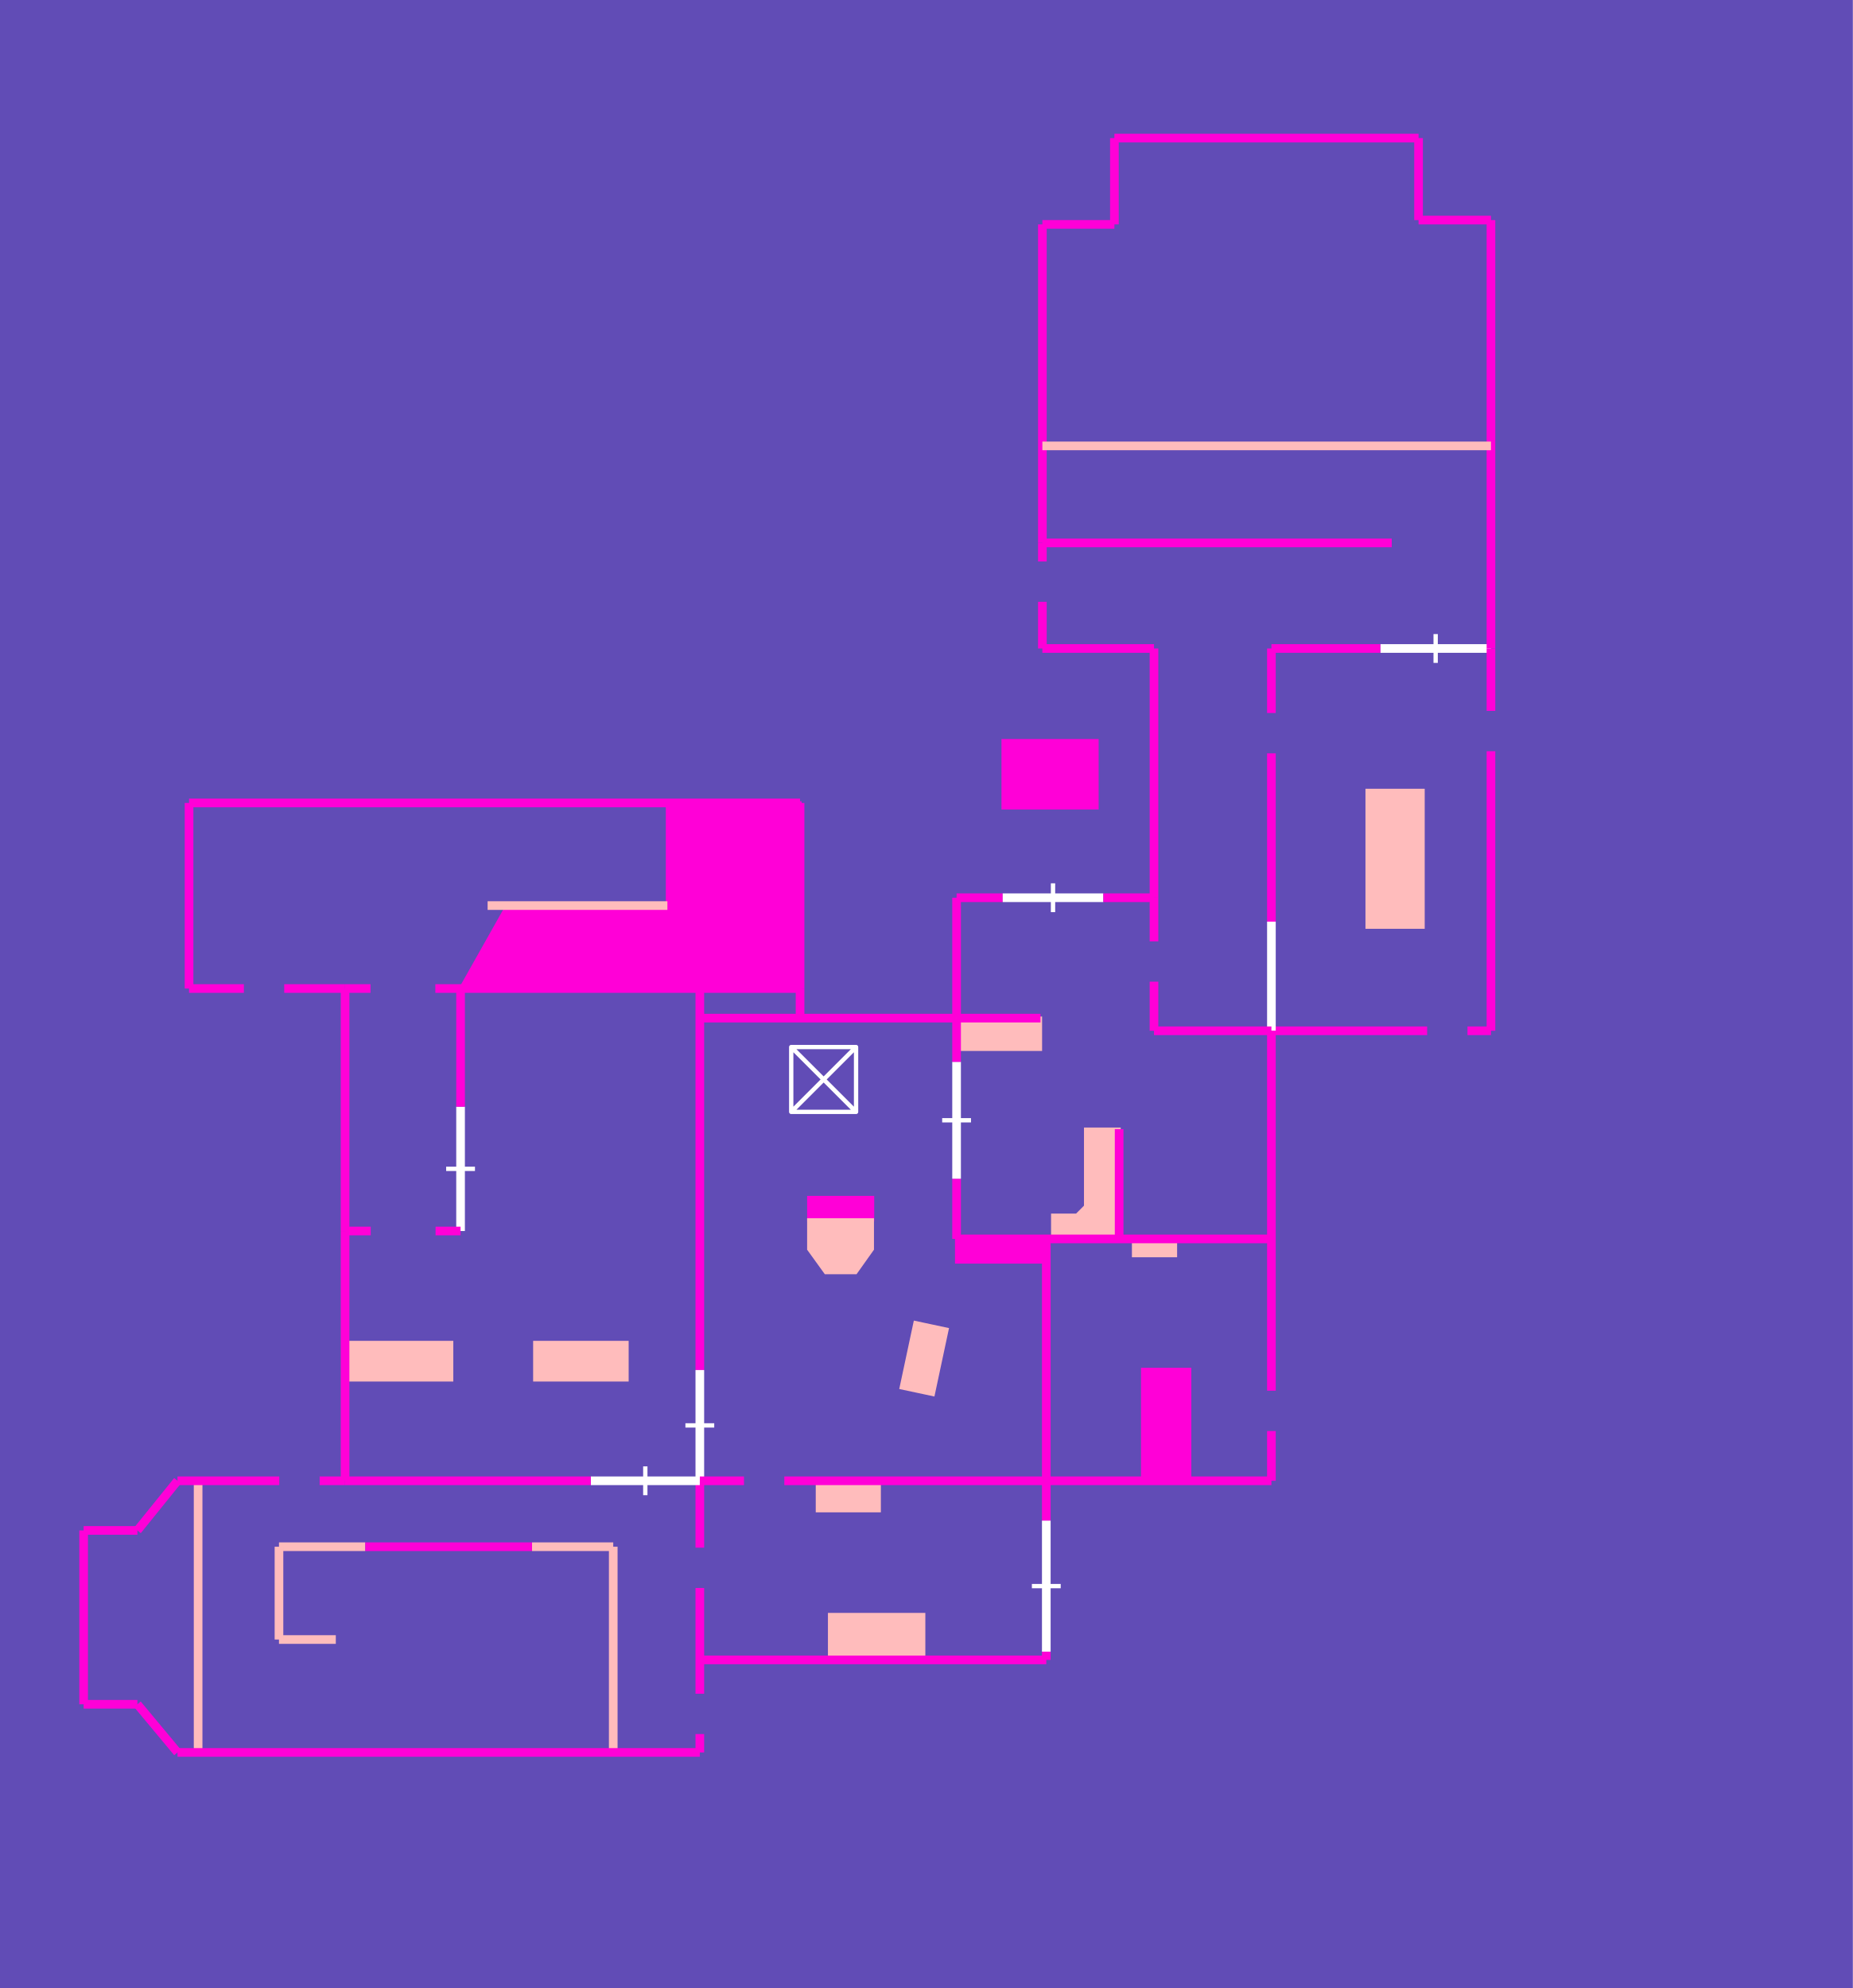
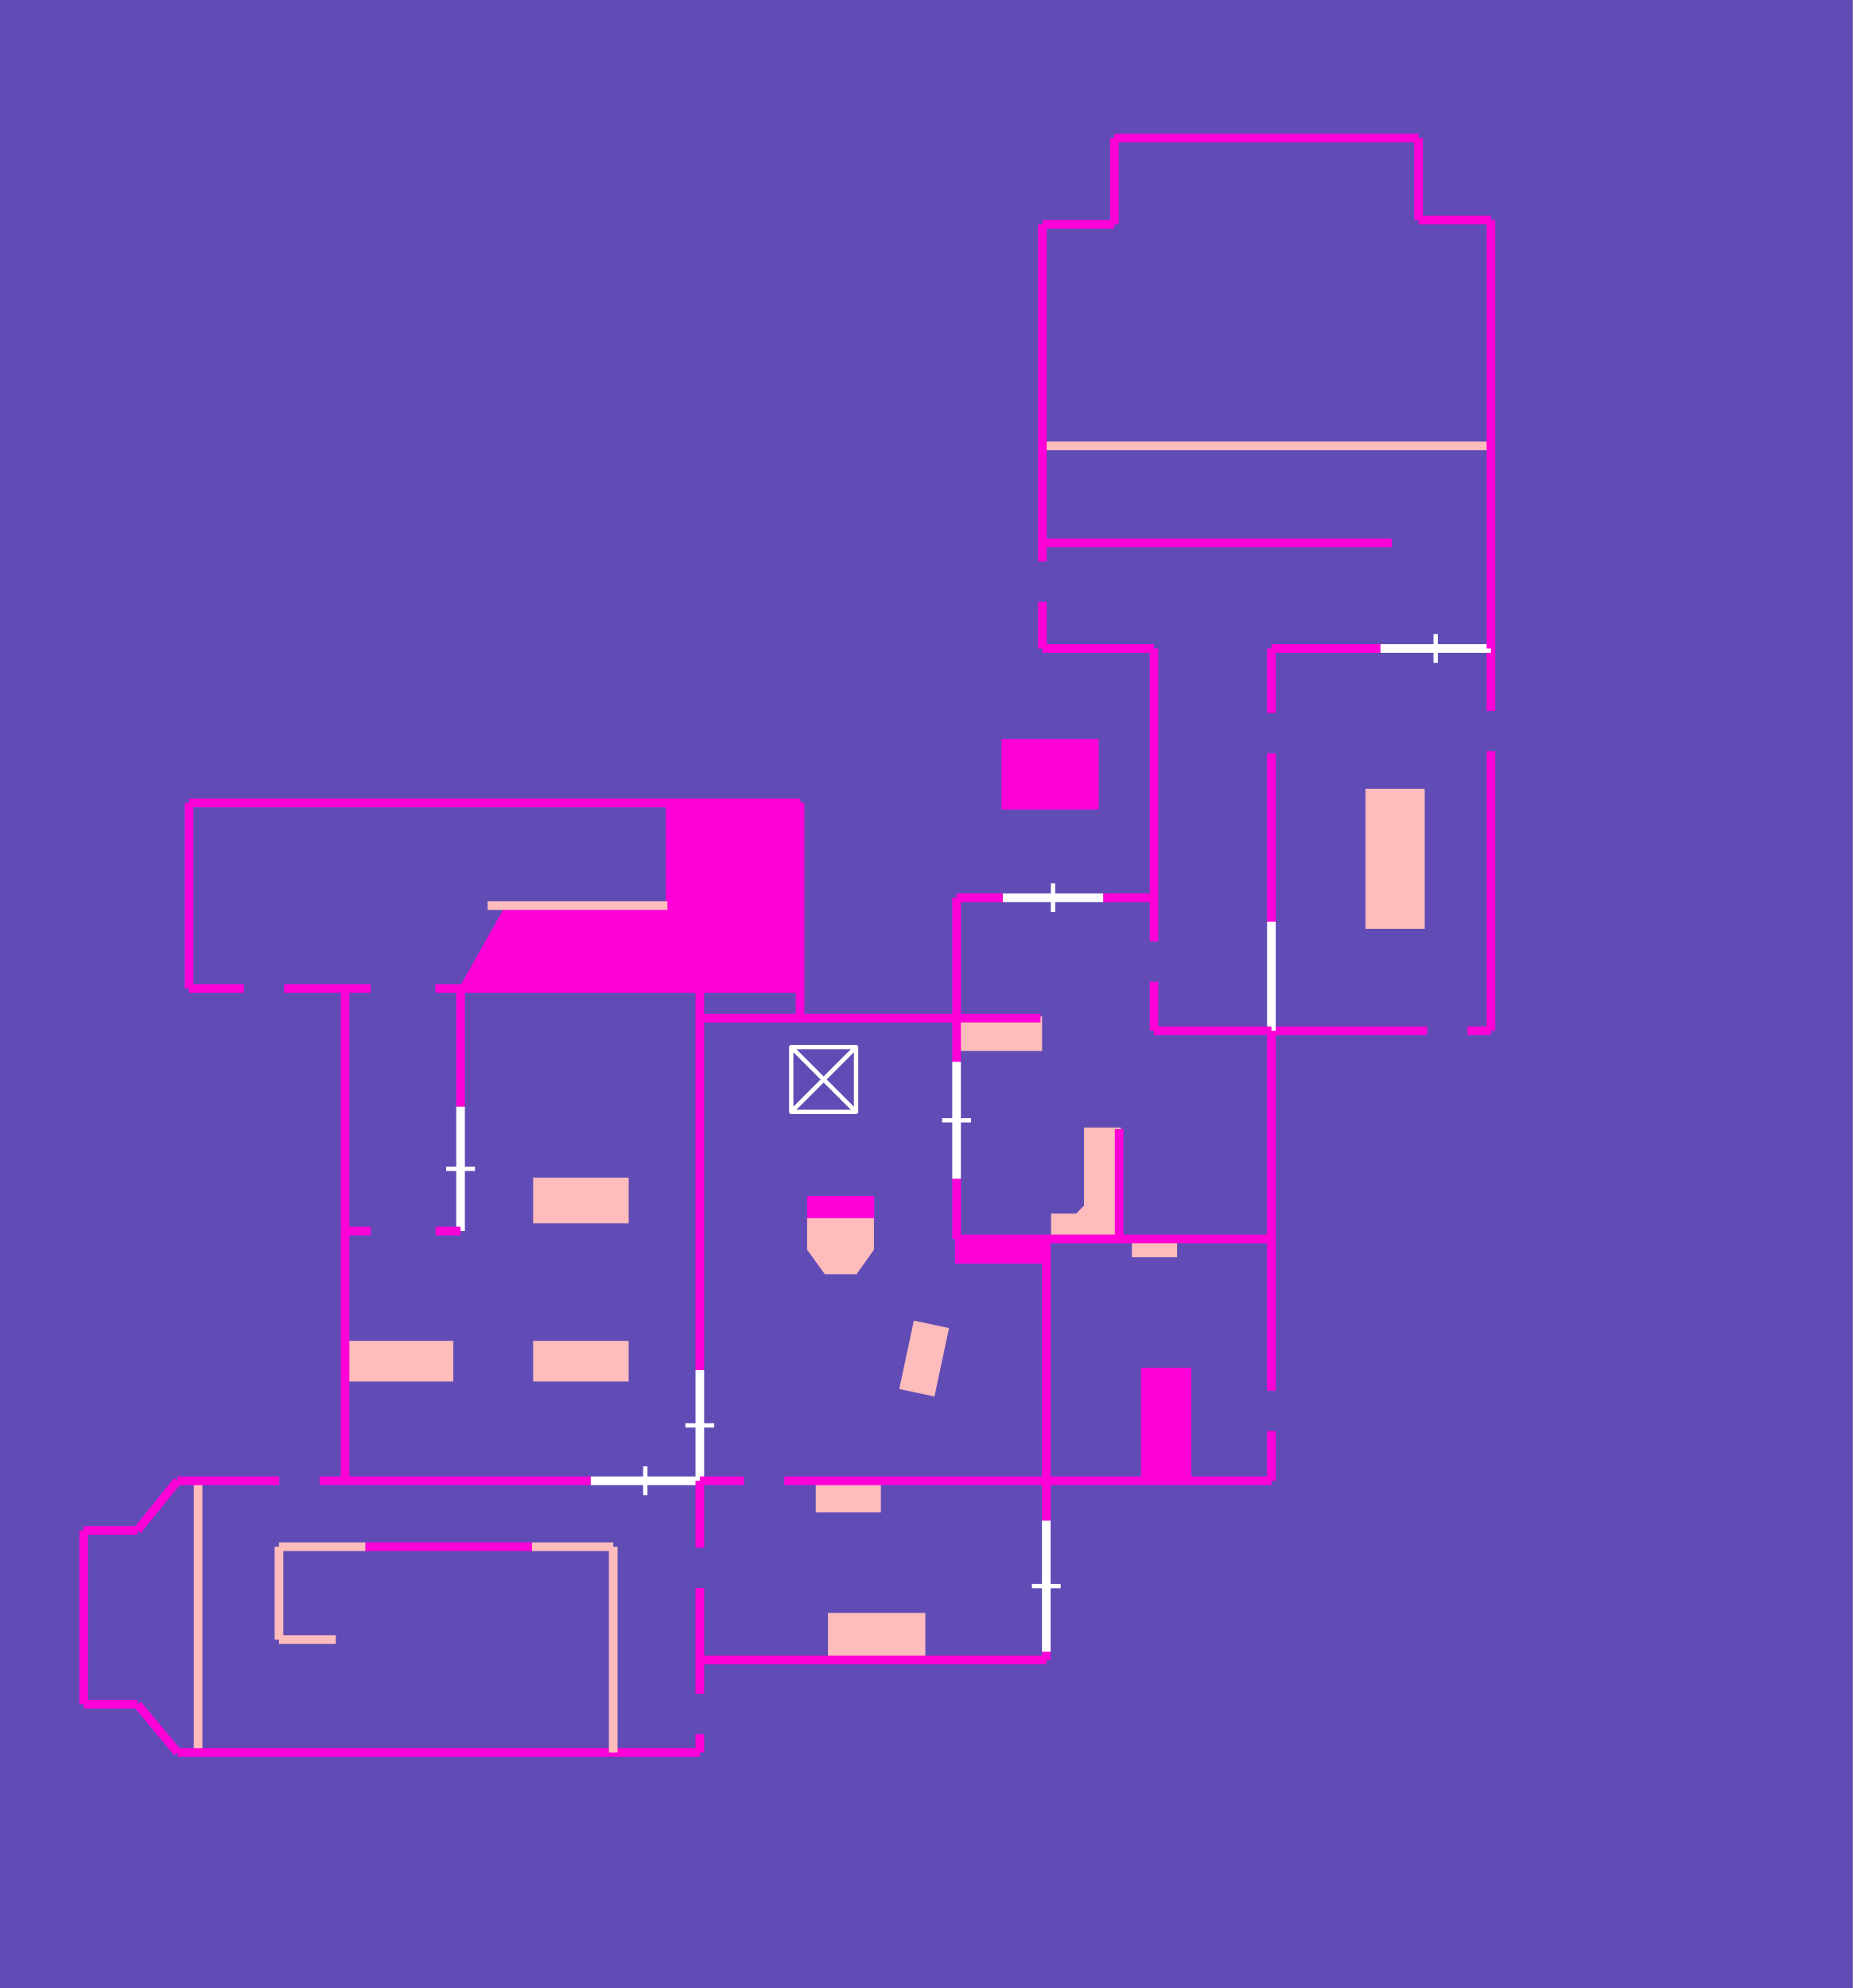
<svg xmlns="http://www.w3.org/2000/svg" viewBox="-93 -270 438 470">
  <rect fill="#614CB6" height="470" width="438" x="-93" y="-270" />
+   <path d="M152.969,21.908 L133.132,21.908 L133.132,29.299 L152.969,29.299 z" fill="#FFBCBC" stroke="#FFBCBC" stroke-width="0.75" transform="scale(1, -1)" />
+   <path d="M174.954,-26.865 L184.888,-26.865 L184.888,-22.903 L174.954,-22.903 z" fill="#FFBCBC" stroke="#FFBCBC" stroke-width="0.75" transform="scale(1, -1)" />
+   <path d="M230.165,83.149 L243.419,83.149 L243.419,50.789 L230.165,50.789 z" fill="#FFBCBC" stroke="#FFBCBC" stroke-width="0.75" transform="scale(1, -1)" />
+   <path d="M125.37,-122.427 L103.095,-122.427 L103.095,-111.694 L125.37,-111.694 z" fill="#FFBCBC" stroke="#FFBCBC" stroke-width="0.75" transform="scale(1, -1)" />
  <path d="M177.102,-80.085 L188.244,-80.085 L188.244,-53.734 L177.102,-53.734 z" fill="#FF00D7" stroke="#FF00D7" stroke-width="0.75" transform="scale(1, -1)" />
+   <path d="M-11.426,-47.376 L13.781,-47.376 L13.781,-56.246 L-11.426,-56.246 z" fill="#FFBCBC" stroke="#FFBCBC" stroke-width="0.75" transform="scale(1, -1)" />
+   <path d="M144.118,94.905 L166.338,94.905 L166.338,78.988 L144.118,78.988 z" fill="#FF00D7" stroke="#FF00D7" stroke-width="0.75" transform="scale(1, -1)" />
+   <path d="M120.021,-58.097 L123.316,-42.656 L130.901,-44.275 L127.606,-59.716 z" fill="#FFBCBC" stroke="#FFBCBC" stroke-width="0.75" transform="scale(1, -1)" />
+   <path d="M98.174,-18.39 L113.285,-18.39 L113.285,-13.107 L98.174,-13.107 z" fill="#FF00D7" stroke="#FF00D7" stroke-width="0.75" transform="scale(1, -1)" />
+   <path d="M33.404,-47.376 L55.236,-47.376 L55.236,-56.246 L33.404,-56.246 z" fill="#FFBCBC" stroke="#FFBCBC" stroke-width="0.75" transform="scale(1, -1)" />
  <path d="M133.132,-28.365 L154.339,-28.365 L154.339,-22.903 L133.132,-22.903 z" fill="#FF00D7" stroke="#FF00D7" stroke-width="0.75" transform="scale(1, -1)" />
-   <path d="M33.404,-47.376 L55.236,-47.376 L55.236,-56.246 L33.404,-56.246 z" fill="#FFBCBC" stroke="#FFBCBC" stroke-width="0.75" transform="scale(1, -1)" />
-   <path d="M125.37,-122.427 L103.095,-122.427 L103.095,-111.694 L125.37,-111.694 z" fill="#FFBCBC" stroke="#FFBCBC" stroke-width="0.75" transform="scale(1, -1)" />
-   <path d="M230.165,83.149 L243.419,83.149 L243.419,50.789 L230.165,50.789 z" fill="#FFBCBC" stroke="#FFBCBC" stroke-width="0.75" transform="scale(1, -1)" />
-   <path d="M98.174,-18.39 L113.285,-18.39 L113.285,-13.107 L98.174,-13.107 z" fill="#FF00D7" stroke="#FF00D7" stroke-width="0.75" transform="scale(1, -1)" />
-   <path d="M144.118,94.905 L166.338,94.905 L166.338,78.988 L144.118,78.988 z" fill="#FF00D7" stroke="#FF00D7" stroke-width="0.75" transform="scale(1, -1)" />
-   <path d="M-11.426,-47.376 L13.781,-47.376 L13.781,-56.246 L-11.426,-56.246 z" fill="#FFBCBC" stroke="#FFBCBC" stroke-width="0.75" transform="scale(1, -1)" />
-   <path d="M152.969,21.908 L133.132,21.908 L133.132,29.299 L152.969,29.299 z" fill="#FFBCBC" stroke="#FFBCBC" stroke-width="0.75" transform="scale(1, -1)" />
-   <path d="M120.021,-58.097 L123.316,-42.656 L130.901,-44.275 L127.606,-59.716 z" fill="#FFBCBC" stroke="#FFBCBC" stroke-width="0.75" transform="scale(1, -1)" />
  <path d="M114.857,-87.169 L100.213,-87.169 L100.213,-80.085 L114.857,-80.085 z" fill="#FFBCBC" stroke="#FFBCBC" stroke-width="0.75" transform="scale(1, -1)" />
-   <path d="M174.954,-26.865 L184.888,-26.865 L184.888,-22.903 L174.954,-22.903 z" fill="#FFBCBC" stroke="#FFBCBC" stroke-width="0.75" transform="scale(1, -1)" />
+   <path d="M55.236,-18.831 L33.404,-18.831 L33.404,-8.787 L55.236,-8.787 z" fill="#FFBCBC" stroke="#FFBCBC" stroke-width="0.75" transform="scale(1, -1)" />
+   <path d="M64.77,80.168 L64.77,55.907 L26.92,55.907 L15.874,36.296 L96.129,36.296 L96.129,80.168 L64.77,80.168 z" fill="#FF00D7" stroke="#FF00D7" stroke-width="0.75" transform="scale(1, -1)" />
+   <path d="M171.557,3.057 L163.623,3.057 L163.623,-15.201 L161.536,-17.288 L155.843,-17.288 L155.843,-22.903 L171.557,-22.903 L171.557,3.057 z" fill="#FFBCBC" stroke="#FFBCBC" stroke-width="0.75" transform="scale(1, -1)" />
  <path d="M113.229,-18.39 L113.229,-25.329 L109.288,-30.876 L102.177,-30.876 L98.174,-25.329 L98.174,-18.39 L113.229,-18.39 z" fill="#FFBCBC" stroke="#FFBCBC" stroke-width="0.75" transform="scale(1, -1)" />
-   <path d="M171.557,3.057 L163.623,3.057 L163.623,-15.201 L161.536,-17.288 L155.843,-17.288 L155.843,-22.903 L171.557,-22.903 L171.557,3.057 z" fill="#FFBCBC" stroke="#FFBCBC" stroke-width="0.75" transform="scale(1, -1)" />
-   <path d="M64.77,80.168 L64.77,55.907 L26.92,55.907 L15.874,36.296 L96.129,36.296 L96.129,80.168 L64.77,80.168 z" fill="#FF00D7" stroke="#FF00D7" stroke-width="0.75" transform="scale(1, -1)" />
  <path d="M94.041,7.13 L109.37,22.459 L94.041,22.459 L109.37,7.13 L94.041,7.13 L94.041,22.459 L109.37,22.459 L109.37,7.13 z" fill="none" stroke="#FFFFFF" stroke-linejoin="round" stroke-width="1.022" transform="scale(1, -1)" />
+   <path d="M154.339,-120.482 L154.339,-89.487 z" fill="none" stroke="#FFFFFF" stroke-width="2.044" transform="scale(1, -1)" />
+   <path d="M157.745,-104.984 L150.933,-104.984 z" fill="none" stroke="#FFFFFF" stroke-width="1.022" transform="scale(1, -1)" />
+   <path d="M133.132,29.299 L152.969,29.299 z" fill="none" stroke="#FF00D7" stroke-width="2.044" transform="scale(1, -1)" />
+   <path d="M133.132,-8.672 L133.132,-22.903 z" fill="none" stroke="#FF00D7" stroke-width="2.044" transform="scale(1, -1)" />
+   <path d="M-60.518,-132.925 L-51.036,-144.308 z" fill="none" stroke="#FF00D7" stroke-width="2.044" transform="scale(1, -1)" />
+   <path d="M133.132,18.965 L133.132,29.299 z" fill="none" stroke="#FF00D7" stroke-width="2.044" transform="scale(1, -1)" />
+   <path d="M171.557,3.057 L171.557,-22.903 z" fill="none" stroke="#FF00D7" stroke-width="2.044" transform="scale(1, -1)" />
+   <path d="M64.77,55.907 L22.268,55.907 z" fill="none" stroke="#FFBCBC" stroke-width="2.044" transform="scale(1, -1)" />
+   <path d="M96.129,80.168 L-48.311,80.168 z" fill="none" stroke="#FF00D7" stroke-width="2.044" transform="scale(1, -1)" />
+   <path d="M179.798,116.687 L179.798,57.76 z" fill="none" stroke="#FF00D7" stroke-width="2.044" transform="scale(1, -1)" />
+   <path d="M167.826,57.76 L144.033,57.76 z" fill="none" stroke="#FFFFFF" stroke-width="2.044" transform="scale(1, -1)" />
+   <path d="M155.929,61.167 L155.929,54.354 z" fill="none" stroke="#FFFFFF" stroke-width="1.022" transform="scale(1, -1)" />
+   <path d="M154.339,-89.487 L154.339,-80.085 z" fill="none" stroke="#FF00D7" stroke-width="2.044" transform="scale(1, -1)" />
+   <path d="M-6.641,-95.671 L32.769,-95.671 z" fill="none" stroke="#FF00D7" stroke-width="2.044" transform="scale(1, -1)" />
+   <path d="M46.66,-80.085 L-11.426,-80.085 z" fill="none" stroke="#FF00D7" stroke-width="2.044" transform="scale(1, -1)" />
+   <path d="M167.826,57.76 L179.798,57.76 z" fill="none" stroke="#FF00D7" stroke-width="2.044" transform="scale(1, -1)" />
+   <path d="M-27.051,-117.614 L-27.051,-95.671 z" fill="none" stroke="#FFBCBC" stroke-width="2.044" transform="scale(1, -1)" />
+   <path d="M207.555,-22.903 L207.555,26.306 z" fill="none" stroke="#FF00D7" stroke-width="2.044" transform="scale(1, -1)" />
+   <path d="M-73.229,-132.925 L-60.518,-132.925 z" fill="none" stroke="#FF00D7" stroke-width="2.044" transform="scale(1, -1)" />
+   <path d="M-11.426,-21.034 L-11.426,-80.085 z" fill="none" stroke="#FF00D7" stroke-width="2.044" transform="scale(1, -1)" />
+   <path d="M144.033,57.76 L133.132,57.76 z" fill="none" stroke="#FF00D7" stroke-width="2.044" transform="scale(1, -1)" />
+   <path d="M15.874,36.296 L15.874,8.361 z" fill="none" stroke="#FF00D7" stroke-width="2.044" transform="scale(1, -1)" />
+   <path d="M153.411,164.581 L259.457,164.581 z" fill="none" stroke="#FFBCBC" stroke-width="2.044" transform="scale(1, -1)" />
+   <path d="M72.434,-53.904 L72.434,-80.085 z" fill="none" stroke="#FFFFFF" stroke-width="2.044" transform="scale(1, -1)" />
+   <path d="M69.028,-66.994 L75.841,-66.994 z" fill="none" stroke="#FFFFFF" stroke-width="1.022" transform="scale(1, -1)" />
+   <path d="M154.339,-22.903 L154.339,-80.085 z" fill="none" stroke="#FF00D7" stroke-width="2.044" transform="scale(1, -1)" />
+   <path d="M259.457,26.306 L259.457,92.399 z" fill="none" stroke="#FF00D7" stroke-width="2.044" transform="scale(1, -1)" />
+   <path d="M259.457,101.937 L259.457,116.687 z" fill="none" stroke="#FF00D7" stroke-width="2.044" transform="scale(1, -1)" />
+   <path d="M96.129,29.299 L96.129,36.296 z" fill="none" stroke="#FF00D7" stroke-width="2.044" transform="scale(1, -1)" />
+   <path d="M-11.426,-21.034 L-11.426,36.296 z" fill="none" stroke="#FF00D7" stroke-width="2.044" transform="scale(1, -1)" />
+   <path d="M72.434,-122.427 L154.339,-122.427 z" fill="none" stroke="#FF00D7" stroke-width="2.044" transform="scale(1, -1)" />
+   <path d="M15.874,36.296 L96.129,36.296 z" fill="none" stroke="#FF00D7" stroke-width="2.044" transform="scale(1, -1)" />
+   <path d="M133.132,57.76 L133.132,29.299 z" fill="none" stroke="#FF00D7" stroke-width="2.044" transform="scale(1, -1)" />
+   <path d="M154.339,-80.085 L92.41,-80.085 z" fill="none" stroke="#FF00D7" stroke-width="2.044" transform="scale(1, -1)" />
+   <path d="M82.872,-80.085 L72.434,-80.085 z" fill="none" stroke="#FF00D7" stroke-width="2.044" transform="scale(1, -1)" />
+   <path d="M153.411,216.948 L153.411,141.642 z" fill="none" stroke="#FF00D7" stroke-width="2.044" transform="scale(1, -1)" />
+   <path d="M242.342,217.967 L259.457,217.967 z" fill="none" stroke="#FF00D7" stroke-width="2.044" transform="scale(1, -1)" />
+   <path d="M-73.229,-91.823 L-73.229,-132.925 z" fill="none" stroke="#FF00D7" stroke-width="2.044" transform="scale(1, -1)" />
+   <path d="M170.439,216.948 L153.411,216.948 z" fill="none" stroke="#FF00D7" stroke-width="2.044" transform="scale(1, -1)" />
+   <path d="M-13.617,-117.614 L-27.051,-117.614 z" fill="none" stroke="#FFBCBC" stroke-width="2.044" transform="scale(1, -1)" />
+   <path d="M-48.311,36.296 L-35.348,36.296 z" fill="none" stroke="#FF00D7" stroke-width="2.044" transform="scale(1, -1)" />
+   <path d="M-25.81,36.296 L-11.426,36.296 z" fill="none" stroke="#FF00D7" stroke-width="2.044" transform="scale(1, -1)" />
+   <path d="M154.339,-120.482 L154.339,-122.427 z" fill="none" stroke="#FF00D7" stroke-width="2.044" transform="scale(1, -1)" />
+   <path d="M-11.426,36.296 L-5.414,36.296 z" fill="none" stroke="#FF00D7" stroke-width="2.044" transform="scale(1, -1)" />
+   <path d="M9.915,36.296 L15.874,36.296 z" fill="none" stroke="#FF00D7" stroke-width="2.044" transform="scale(1, -1)" />
+   <path d="M46.66,-80.085 L72.434,-80.085 z" fill="none" stroke="#FFFFFF" stroke-width="2.044" transform="scale(1, -1)" />
+   <path d="M59.547,-83.491 L59.547,-76.678 z" fill="none" stroke="#FFFFFF" stroke-width="1.022" transform="scale(1, -1)" />
  <path d="M207.555,116.687 L207.555,101.436 z" fill="none" stroke="#FF00D7" stroke-width="2.044" transform="scale(1, -1)" />
  <path d="M207.555,91.898 L207.555,52.106 z" fill="none" stroke="#FF00D7" stroke-width="2.044" transform="scale(1, -1)" />
-   <path d="M144.033,57.76 L133.132,57.76 z" fill="none" stroke="#FF00D7" stroke-width="2.044" transform="scale(1, -1)" />
+   <path d="M-46.167,-80.085 L-46.167,-144.308 z" fill="none" stroke="#FFBCBC" stroke-width="2.044" transform="scale(1, -1)" />
  <path d="M-27.051,-95.671 L-6.641,-95.671 z" fill="none" stroke="#FFBCBC" stroke-width="2.044" transform="scale(1, -1)" />
-   <path d="M-60.518,-91.823 L-73.229,-91.823 z" fill="none" stroke="#FF00D7" stroke-width="2.044" transform="scale(1, -1)" />
-   <path d="M-48.311,36.296 L-35.348,36.296 z" fill="none" stroke="#FF00D7" stroke-width="2.044" transform="scale(1, -1)" />
-   <path d="M-25.81,36.296 L-11.426,36.296 z" fill="none" stroke="#FF00D7" stroke-width="2.044" transform="scale(1, -1)" />
-   <path d="M32.769,-95.671 L51.967,-95.671 z" fill="none" stroke="#FFBCBC" stroke-width="2.044" transform="scale(1, -1)" />
-   <path d="M51.967,-95.671 L51.967,-144.308 z" fill="none" stroke="#FFBCBC" stroke-width="2.044" transform="scale(1, -1)" />
-   <path d="M72.434,29.299 L96.129,29.299 z" fill="none" stroke="#FF00D7" stroke-width="2.044" transform="scale(1, -1)" />
-   <path d="M-11.426,-21.034 L-11.426,36.296 z" fill="none" stroke="#FF00D7" stroke-width="2.044" transform="scale(1, -1)" />
  <path d="M15.874,8.361 L15.874,-21.034 z" fill="none" stroke="#FFFFFF" stroke-width="2.044" transform="scale(1, -1)" />
  <path d="M12.467,-6.336 L19.28,-6.336 z" fill="none" stroke="#FFFFFF" stroke-width="1.022" transform="scale(1, -1)" />
-   <path d="M64.77,55.907 L22.268,55.907 z" fill="none" stroke="#FFBCBC" stroke-width="2.044" transform="scale(1, -1)" />
-   <path d="M133.132,57.76 L133.132,29.299 z" fill="none" stroke="#FF00D7" stroke-width="2.044" transform="scale(1, -1)" />
-   <path d="M-46.167,-80.085 L-46.167,-144.308 z" fill="none" stroke="#FFBCBC" stroke-width="2.044" transform="scale(1, -1)" />
-   <path d="M96.129,80.168 L-48.311,80.168 z" fill="none" stroke="#FF00D7" stroke-width="2.044" transform="scale(1, -1)" />
  <path d="M207.555,26.306 L244.369,26.306 z" fill="none" stroke="#FF00D7" stroke-width="2.044" transform="scale(1, -1)" />
  <path d="M253.907,26.306 L259.457,26.306 z" fill="none" stroke="#FF00D7" stroke-width="2.044" transform="scale(1, -1)" />
-   <path d="M72.434,36.296 L72.434,-53.904 z" fill="none" stroke="#FF00D7" stroke-width="2.044" transform="scale(1, -1)" />
-   <path d="M72.434,-53.904 L72.434,-80.085 z" fill="none" stroke="#FFFFFF" stroke-width="2.044" transform="scale(1, -1)" />
-   <path d="M69.028,-66.994 L75.841,-66.994 z" fill="none" stroke="#FFFFFF" stroke-width="1.022" transform="scale(1, -1)" />
-   <path d="M154.339,-120.482 L154.339,-122.427 z" fill="none" stroke="#FF00D7" stroke-width="2.044" transform="scale(1, -1)" />
-   <path d="M-11.426,-80.085 L-17.438,-80.085 z" fill="none" stroke="#FF00D7" stroke-width="2.044" transform="scale(1, -1)" />
-   <path d="M-26.976,-80.085 L-51.036,-80.085 z" fill="none" stroke="#FF00D7" stroke-width="2.044" transform="scale(1, -1)" />
-   <path d="M96.129,36.296 L96.129,80.168 z" fill="none" stroke="#FF00D7" stroke-width="2.044" transform="scale(1, -1)" />
-   <path d="M170.439,216.948 L153.411,216.948 z" fill="none" stroke="#FF00D7" stroke-width="2.044" transform="scale(1, -1)" />
-   <path d="M167.826,57.76 L144.033,57.76 z" fill="none" stroke="#FFFFFF" stroke-width="2.044" transform="scale(1, -1)" />
-   <path d="M155.929,61.167 L155.929,54.354 z" fill="none" stroke="#FFFFFF" stroke-width="1.022" transform="scale(1, -1)" />
-   <path d="M96.129,29.299 L96.129,36.296 z" fill="none" stroke="#FF00D7" stroke-width="2.044" transform="scale(1, -1)" />
+   <path d="M32.769,-95.671 L51.967,-95.671 z" fill="none" stroke="#FFBCBC" stroke-width="2.044" transform="scale(1, -1)" />
+   <path d="M233.304,116.687 L259.457,116.687 z" fill="none" stroke="#FFFFFF" stroke-width="2.044" transform="scale(1, -1)" />
+   <path d="M246.381,113.28 L246.381,120.093 z" fill="none" stroke="#FFFFFF" stroke-width="1.022" transform="scale(1, -1)" />
+   <path d="M259.457,217.967 L259.457,116.687 z" fill="none" stroke="#FF00D7" stroke-width="2.044" transform="scale(1, -1)" />
+   <path d="M-60.518,-91.823 L-73.229,-91.823 z" fill="none" stroke="#FF00D7" stroke-width="2.044" transform="scale(1, -1)" />
+   <path d="M242.342,237.351 L242.342,217.967 z" fill="none" stroke="#FF00D7" stroke-width="2.044" transform="scale(1, -1)" />
+   <path d="M153.411,141.642 L153.411,137.258 z" fill="none" stroke="#FF00D7" stroke-width="2.044" transform="scale(1, -1)" />
+   <path d="M153.411,127.72 L153.411,116.687 z" fill="none" stroke="#FF00D7" stroke-width="2.044" transform="scale(1, -1)" />
+   <path d="M72.434,29.299 L96.129,29.299 z" fill="none" stroke="#FF00D7" stroke-width="2.044" transform="scale(1, -1)" />
+   <path d="M179.798,57.76 L179.798,47.451 z" fill="none" stroke="#FF00D7" stroke-width="2.044" transform="scale(1, -1)" />
+   <path d="M179.798,37.913 L179.798,26.306 z" fill="none" stroke="#FF00D7" stroke-width="2.044" transform="scale(1, -1)" />
+   <path d="M170.439,237.351 L242.342,237.351 z" fill="none" stroke="#FF00D7" stroke-width="2.044" transform="scale(1, -1)" />
+   <path d="M-48.311,80.168 L-48.311,36.296 z" fill="none" stroke="#FF00D7" stroke-width="2.044" transform="scale(1, -1)" />
+   <path d="M133.132,29.299 L96.129,29.299 z" fill="none" stroke="#FF00D7" stroke-width="2.044" transform="scale(1, -1)" />
  <path d="M-11.426,-21.034 L-5.362,-21.034 z" fill="none" stroke="#FF00D7" stroke-width="2.044" transform="scale(1, -1)" />
  <path d="M9.967,-21.034 L15.874,-21.034 z" fill="none" stroke="#FF00D7" stroke-width="2.044" transform="scale(1, -1)" />
-   <path d="M170.439,237.351 L242.342,237.351 z" fill="none" stroke="#FF00D7" stroke-width="2.044" transform="scale(1, -1)" />
-   <path d="M72.434,-122.427 L154.339,-122.427 z" fill="none" stroke="#FF00D7" stroke-width="2.044" transform="scale(1, -1)" />
-   <path d="M154.339,-22.903 L154.339,-80.085 z" fill="none" stroke="#FF00D7" stroke-width="2.044" transform="scale(1, -1)" />
-   <path d="M-73.229,-91.823 L-73.229,-132.925 z" fill="none" stroke="#FF00D7" stroke-width="2.044" transform="scale(1, -1)" />
+   <path d="M-51.036,-144.308 L72.434,-144.308 z" fill="none" stroke="#FF00D7" stroke-width="2.044" transform="scale(1, -1)" />
+   <path d="M233.304,116.687 L207.555,116.687 z" fill="none" stroke="#FF00D7" stroke-width="2.044" transform="scale(1, -1)" />
+   <path d="M-60.518,-91.823 L-51.036,-80.085 z" fill="none" stroke="#FF00D7" stroke-width="2.044" transform="scale(1, -1)" />
  <path d="M207.555,-80.085 L154.339,-80.085 z" fill="none" stroke="#FF00D7" stroke-width="2.044" transform="scale(1, -1)" />
-   <path d="M15.874,36.296 L96.129,36.296 z" fill="none" stroke="#FF00D7" stroke-width="2.044" transform="scale(1, -1)" />
-   <path d="M133.132,-8.672 L133.132,-22.903 z" fill="none" stroke="#FF00D7" stroke-width="2.044" transform="scale(1, -1)" />
-   <path d="M233.304,116.687 L259.457,116.687 z" fill="none" stroke="#FFFFFF" stroke-width="2.044" transform="scale(1, -1)" />
-   <path d="M246.381,113.28 L246.381,120.093 z" fill="none" stroke="#FFFFFF" stroke-width="1.022" transform="scale(1, -1)" />
-   <path d="M-48.311,80.168 L-48.311,36.296 z" fill="none" stroke="#FF00D7" stroke-width="2.044" transform="scale(1, -1)" />
-   <path d="M259.457,217.967 L259.457,116.687 z" fill="none" stroke="#FF00D7" stroke-width="2.044" transform="scale(1, -1)" />
-   <path d="M-13.617,-117.614 L-27.051,-117.614 z" fill="none" stroke="#FFBCBC" stroke-width="2.044" transform="scale(1, -1)" />
-   <path d="M-11.426,36.296 L-5.414,36.296 z" fill="none" stroke="#FF00D7" stroke-width="2.044" transform="scale(1, -1)" />
-   <path d="M9.915,36.296 L15.874,36.296 z" fill="none" stroke="#FF00D7" stroke-width="2.044" transform="scale(1, -1)" />
-   <path d="M179.798,116.687 L179.798,57.76 z" fill="none" stroke="#FF00D7" stroke-width="2.044" transform="scale(1, -1)" />
-   <path d="M154.339,-120.482 L154.339,-89.487 z" fill="none" stroke="#FFFFFF" stroke-width="2.044" transform="scale(1, -1)" />
-   <path d="M157.745,-104.984 L150.933,-104.984 z" fill="none" stroke="#FFFFFF" stroke-width="1.022" transform="scale(1, -1)" />
-   <path d="M133.132,29.299 L96.129,29.299 z" fill="none" stroke="#FF00D7" stroke-width="2.044" transform="scale(1, -1)" />
-   <path d="M153.411,216.948 L153.411,141.642 z" fill="none" stroke="#FF00D7" stroke-width="2.044" transform="scale(1, -1)" />
+   <path d="M153.411,116.687 L179.798,116.687 z" fill="none" stroke="#FF00D7" stroke-width="2.044" transform="scale(1, -1)" />
+   <path d="M133.132,-8.672 L133.132,18.965 z" fill="none" stroke="#FFFFFF" stroke-width="2.044" transform="scale(1, -1)" />
+   <path d="M136.539,5.146 L129.726,5.146 z" fill="none" stroke="#FFFFFF" stroke-width="1.022" transform="scale(1, -1)" />
+   <path d="M72.434,36.296 L72.434,-53.904 z" fill="none" stroke="#FF00D7" stroke-width="2.044" transform="scale(1, -1)" />
  <path d="M207.555,-80.085 L207.555,-68.326 z" fill="none" stroke="#FF00D7" stroke-width="2.044" transform="scale(1, -1)" />
  <path d="M207.555,-58.788 L207.555,-22.903 z" fill="none" stroke="#FF00D7" stroke-width="2.044" transform="scale(1, -1)" />
-   <path d="M133.132,-8.672 L133.132,18.965 z" fill="none" stroke="#FFFFFF" stroke-width="2.044" transform="scale(1, -1)" />
-   <path d="M136.539,5.146 L129.726,5.146 z" fill="none" stroke="#FFFFFF" stroke-width="1.022" transform="scale(1, -1)" />
-   <path d="M179.798,57.76 L179.798,47.451 z" fill="none" stroke="#FF00D7" stroke-width="2.044" transform="scale(1, -1)" />
-   <path d="M179.798,37.913 L179.798,26.306 z" fill="none" stroke="#FF00D7" stroke-width="2.044" transform="scale(1, -1)" />
+   <path d="M235.999,141.642 L153.411,141.642 z" fill="none" stroke="#FF00D7" stroke-width="2.044" transform="scale(1, -1)" />
+   <path d="M133.132,-22.903 L207.555,-22.903 z" fill="none" stroke="#FF00D7" stroke-width="2.044" transform="scale(1, -1)" />
  <path d="M207.555,52.106 L207.555,26.306 z" fill="none" stroke="#FFFFFF" stroke-width="2.044" transform="scale(1, -1)" />
-   <path d="M170.439,237.351 L170.439,216.948 z" fill="none" stroke="#FF00D7" stroke-width="2.044" transform="scale(1, -1)" />
-   <path d="M-60.518,-91.823 L-51.036,-80.085 z" fill="none" stroke="#FF00D7" stroke-width="2.044" transform="scale(1, -1)" />
-   <path d="M133.132,-22.903 L207.555,-22.903 z" fill="none" stroke="#FF00D7" stroke-width="2.044" transform="scale(1, -1)" />
-   <path d="M179.798,26.306 L207.555,26.306 z" fill="none" stroke="#FF00D7" stroke-width="2.044" transform="scale(1, -1)" />
-   <path d="M153.411,141.642 L153.411,137.258 z" fill="none" stroke="#FF00D7" stroke-width="2.044" transform="scale(1, -1)" />
-   <path d="M153.411,127.72 L153.411,116.687 z" fill="none" stroke="#FF00D7" stroke-width="2.044" transform="scale(1, -1)" />
-   <path d="M133.132,29.299 L152.969,29.299 z" fill="none" stroke="#FF00D7" stroke-width="2.044" transform="scale(1, -1)" />
-   <path d="M-60.518,-132.925 L-51.036,-144.308 z" fill="none" stroke="#FF00D7" stroke-width="2.044" transform="scale(1, -1)" />
-   <path d="M153.411,164.581 L259.457,164.581 z" fill="none" stroke="#FFBCBC" stroke-width="2.044" transform="scale(1, -1)" />
-   <path d="M242.342,237.351 L242.342,217.967 z" fill="none" stroke="#FF00D7" stroke-width="2.044" transform="scale(1, -1)" />
-   <path d="M15.874,36.296 L15.874,8.361 z" fill="none" stroke="#FF00D7" stroke-width="2.044" transform="scale(1, -1)" />
-   <path d="M133.132,18.965 L133.132,29.299 z" fill="none" stroke="#FF00D7" stroke-width="2.044" transform="scale(1, -1)" />
-   <path d="M-73.229,-132.925 L-60.518,-132.925 z" fill="none" stroke="#FF00D7" stroke-width="2.044" transform="scale(1, -1)" />
-   <path d="M171.557,3.057 L171.557,-22.903 z" fill="none" stroke="#FF00D7" stroke-width="2.044" transform="scale(1, -1)" />
  <path d="M72.434,-144.308 L72.434,-139.964 z" fill="none" stroke="#FF00D7" stroke-width="2.044" transform="scale(1, -1)" />
  <path d="M72.434,-130.426 L72.434,-105.43 z" fill="none" stroke="#FF00D7" stroke-width="2.044" transform="scale(1, -1)" />
  <path d="M72.434,-95.892 L72.434,-80.085 z" fill="none" stroke="#FF00D7" stroke-width="2.044" transform="scale(1, -1)" />
-   <path d="M235.999,141.642 L153.411,141.642 z" fill="none" stroke="#FF00D7" stroke-width="2.044" transform="scale(1, -1)" />
-   <path d="M46.66,-80.085 L72.434,-80.085 z" fill="none" stroke="#FFFFFF" stroke-width="2.044" transform="scale(1, -1)" />
-   <path d="M59.547,-83.491 L59.547,-76.678 z" fill="none" stroke="#FFFFFF" stroke-width="1.022" transform="scale(1, -1)" />
-   <path d="M-6.641,-95.671 L32.769,-95.671 z" fill="none" stroke="#FF00D7" stroke-width="2.044" transform="scale(1, -1)" />
-   <path d="M154.339,-80.085 L92.41,-80.085 z" fill="none" stroke="#FF00D7" stroke-width="2.044" transform="scale(1, -1)" />
-   <path d="M82.872,-80.085 L72.434,-80.085 z" fill="none" stroke="#FF00D7" stroke-width="2.044" transform="scale(1, -1)" />
-   <path d="M154.339,-89.487 L154.339,-80.085 z" fill="none" stroke="#FF00D7" stroke-width="2.044" transform="scale(1, -1)" />
-   <path d="M-11.426,-21.034 L-11.426,-80.085 z" fill="none" stroke="#FF00D7" stroke-width="2.044" transform="scale(1, -1)" />
-   <path d="M242.342,217.967 L259.457,217.967 z" fill="none" stroke="#FF00D7" stroke-width="2.044" transform="scale(1, -1)" />
-   <path d="M-27.051,-117.614 L-27.051,-95.671 z" fill="none" stroke="#FFBCBC" stroke-width="2.044" transform="scale(1, -1)" />
-   <path d="M46.66,-80.085 L-11.426,-80.085 z" fill="none" stroke="#FF00D7" stroke-width="2.044" transform="scale(1, -1)" />
-   <path d="M167.826,57.76 L179.798,57.76 z" fill="none" stroke="#FF00D7" stroke-width="2.044" transform="scale(1, -1)" />
-   <path d="M-51.036,-144.308 L72.434,-144.308 z" fill="none" stroke="#FF00D7" stroke-width="2.044" transform="scale(1, -1)" />
-   <path d="M259.457,26.306 L259.457,92.399 z" fill="none" stroke="#FF00D7" stroke-width="2.044" transform="scale(1, -1)" />
-   <path d="M259.457,101.937 L259.457,116.687 z" fill="none" stroke="#FF00D7" stroke-width="2.044" transform="scale(1, -1)" />
-   <path d="M233.304,116.687 L207.555,116.687 z" fill="none" stroke="#FF00D7" stroke-width="2.044" transform="scale(1, -1)" />
-   <path d="M153.411,116.687 L179.798,116.687 z" fill="none" stroke="#FF00D7" stroke-width="2.044" transform="scale(1, -1)" />
-   <path d="M207.555,-22.903 L207.555,26.306 z" fill="none" stroke="#FF00D7" stroke-width="2.044" transform="scale(1, -1)" />
+   <path d="M-11.426,-80.085 L-17.438,-80.085 z" fill="none" stroke="#FF00D7" stroke-width="2.044" transform="scale(1, -1)" />
+   <path d="M-26.976,-80.085 L-51.036,-80.085 z" fill="none" stroke="#FF00D7" stroke-width="2.044" transform="scale(1, -1)" />
+   <path d="M51.967,-95.671 L51.967,-144.308 z" fill="none" stroke="#FFBCBC" stroke-width="2.044" transform="scale(1, -1)" />
+   <path d="M179.798,26.306 L207.555,26.306 z" fill="none" stroke="#FF00D7" stroke-width="2.044" transform="scale(1, -1)" />
+   <path d="M170.439,237.351 L170.439,216.948 z" fill="none" stroke="#FF00D7" stroke-width="2.044" transform="scale(1, -1)" />
+   <path d="M96.129,36.296 L96.129,80.168 z" fill="none" stroke="#FF00D7" stroke-width="2.044" transform="scale(1, -1)" />
</svg>
